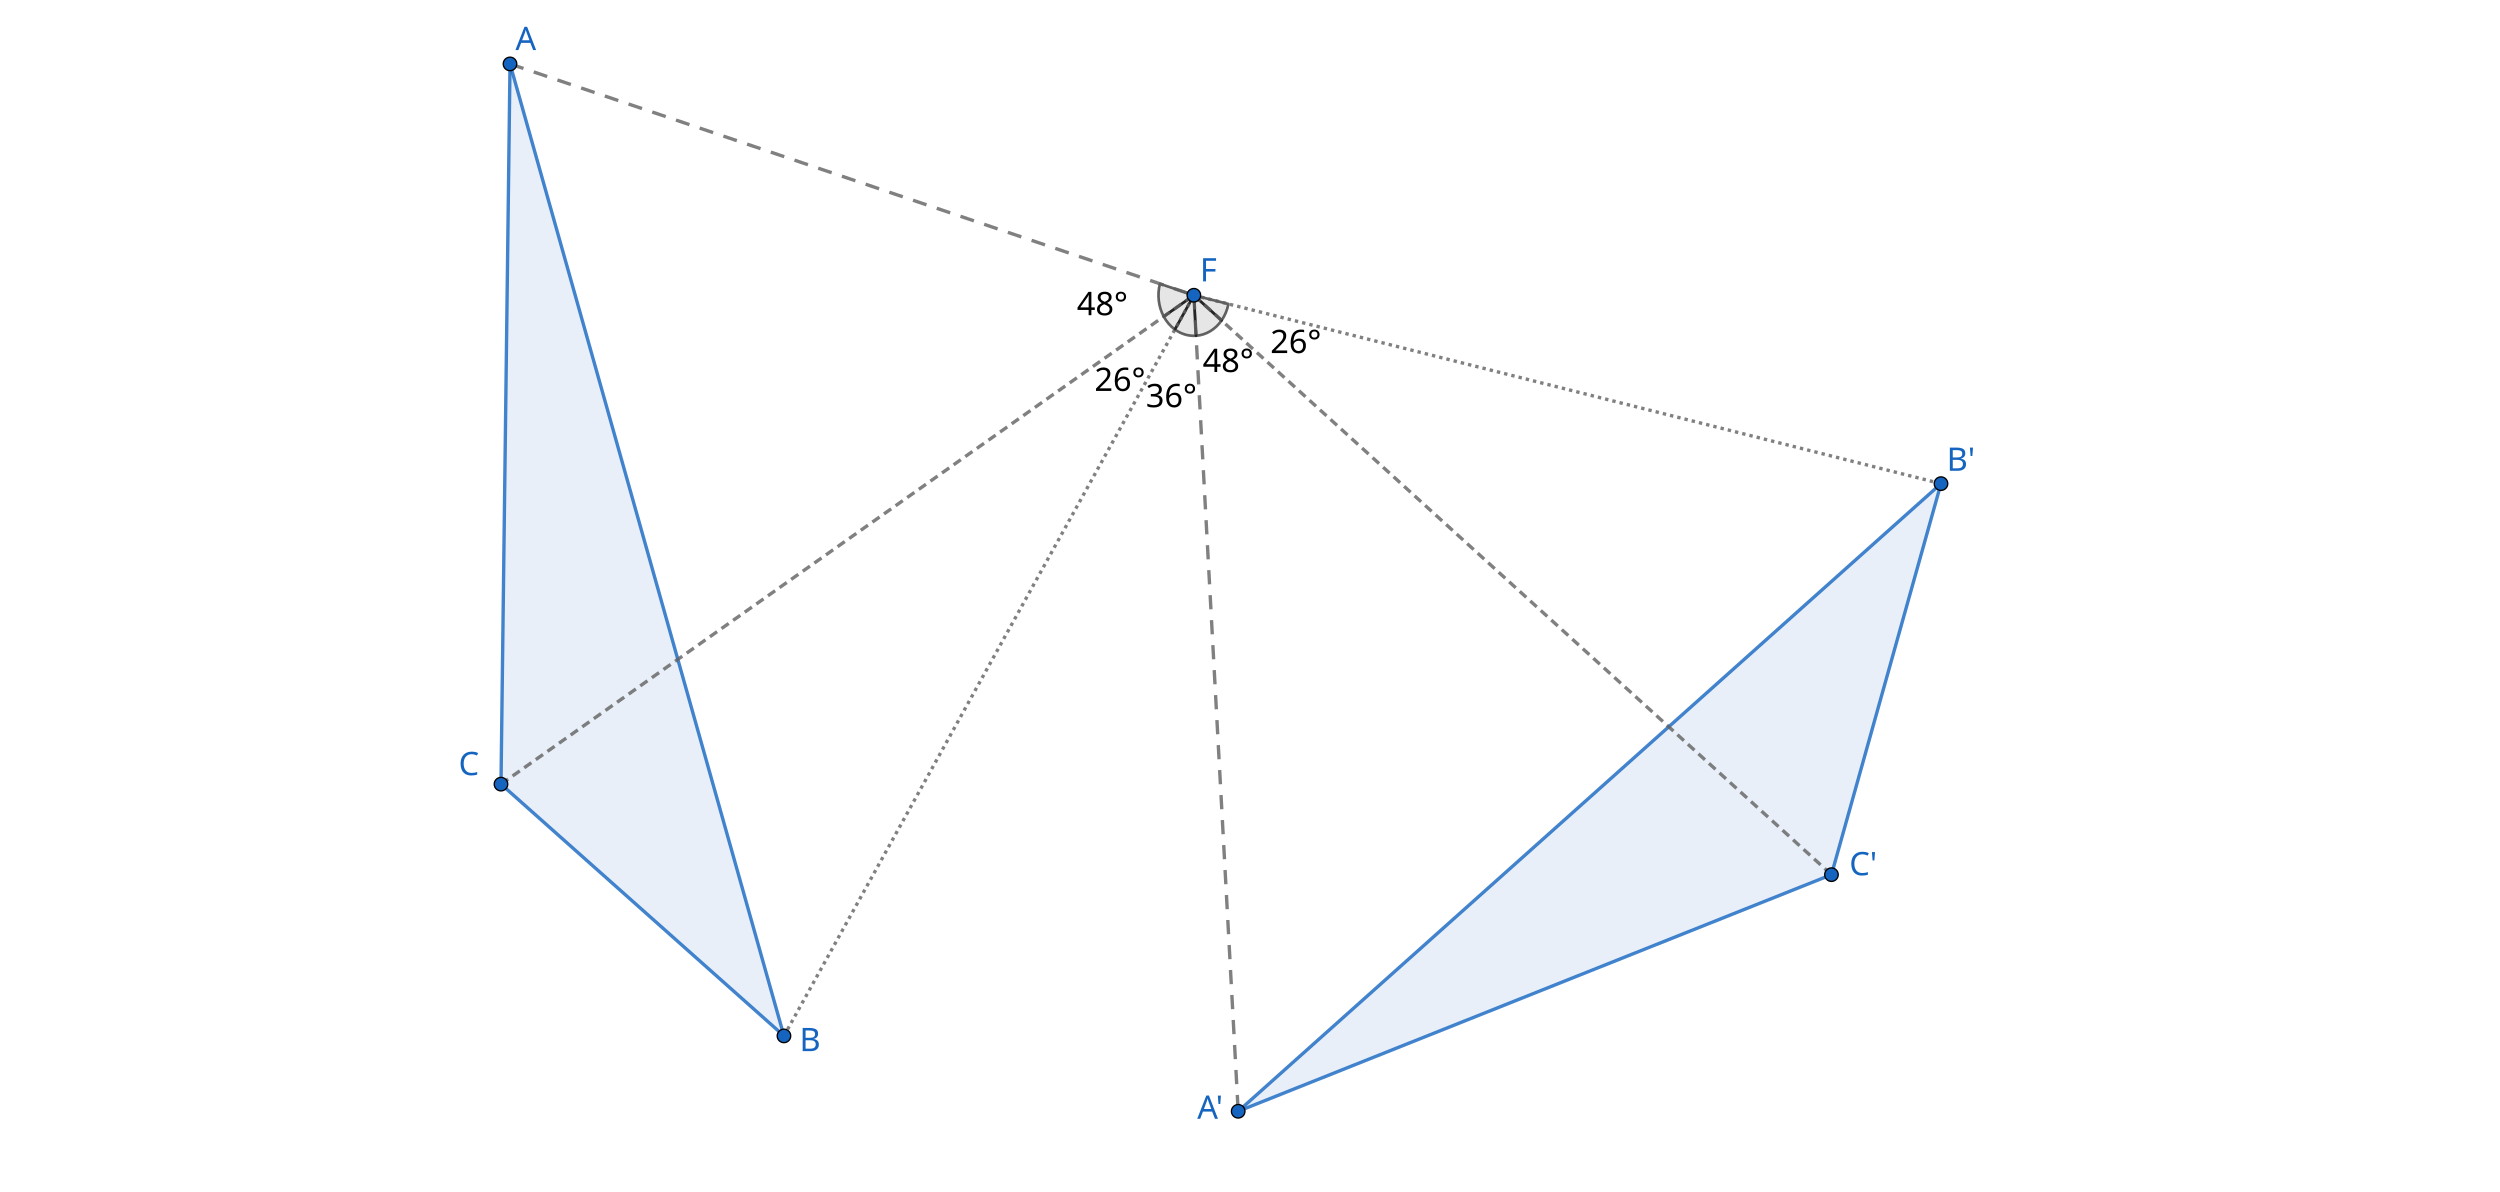
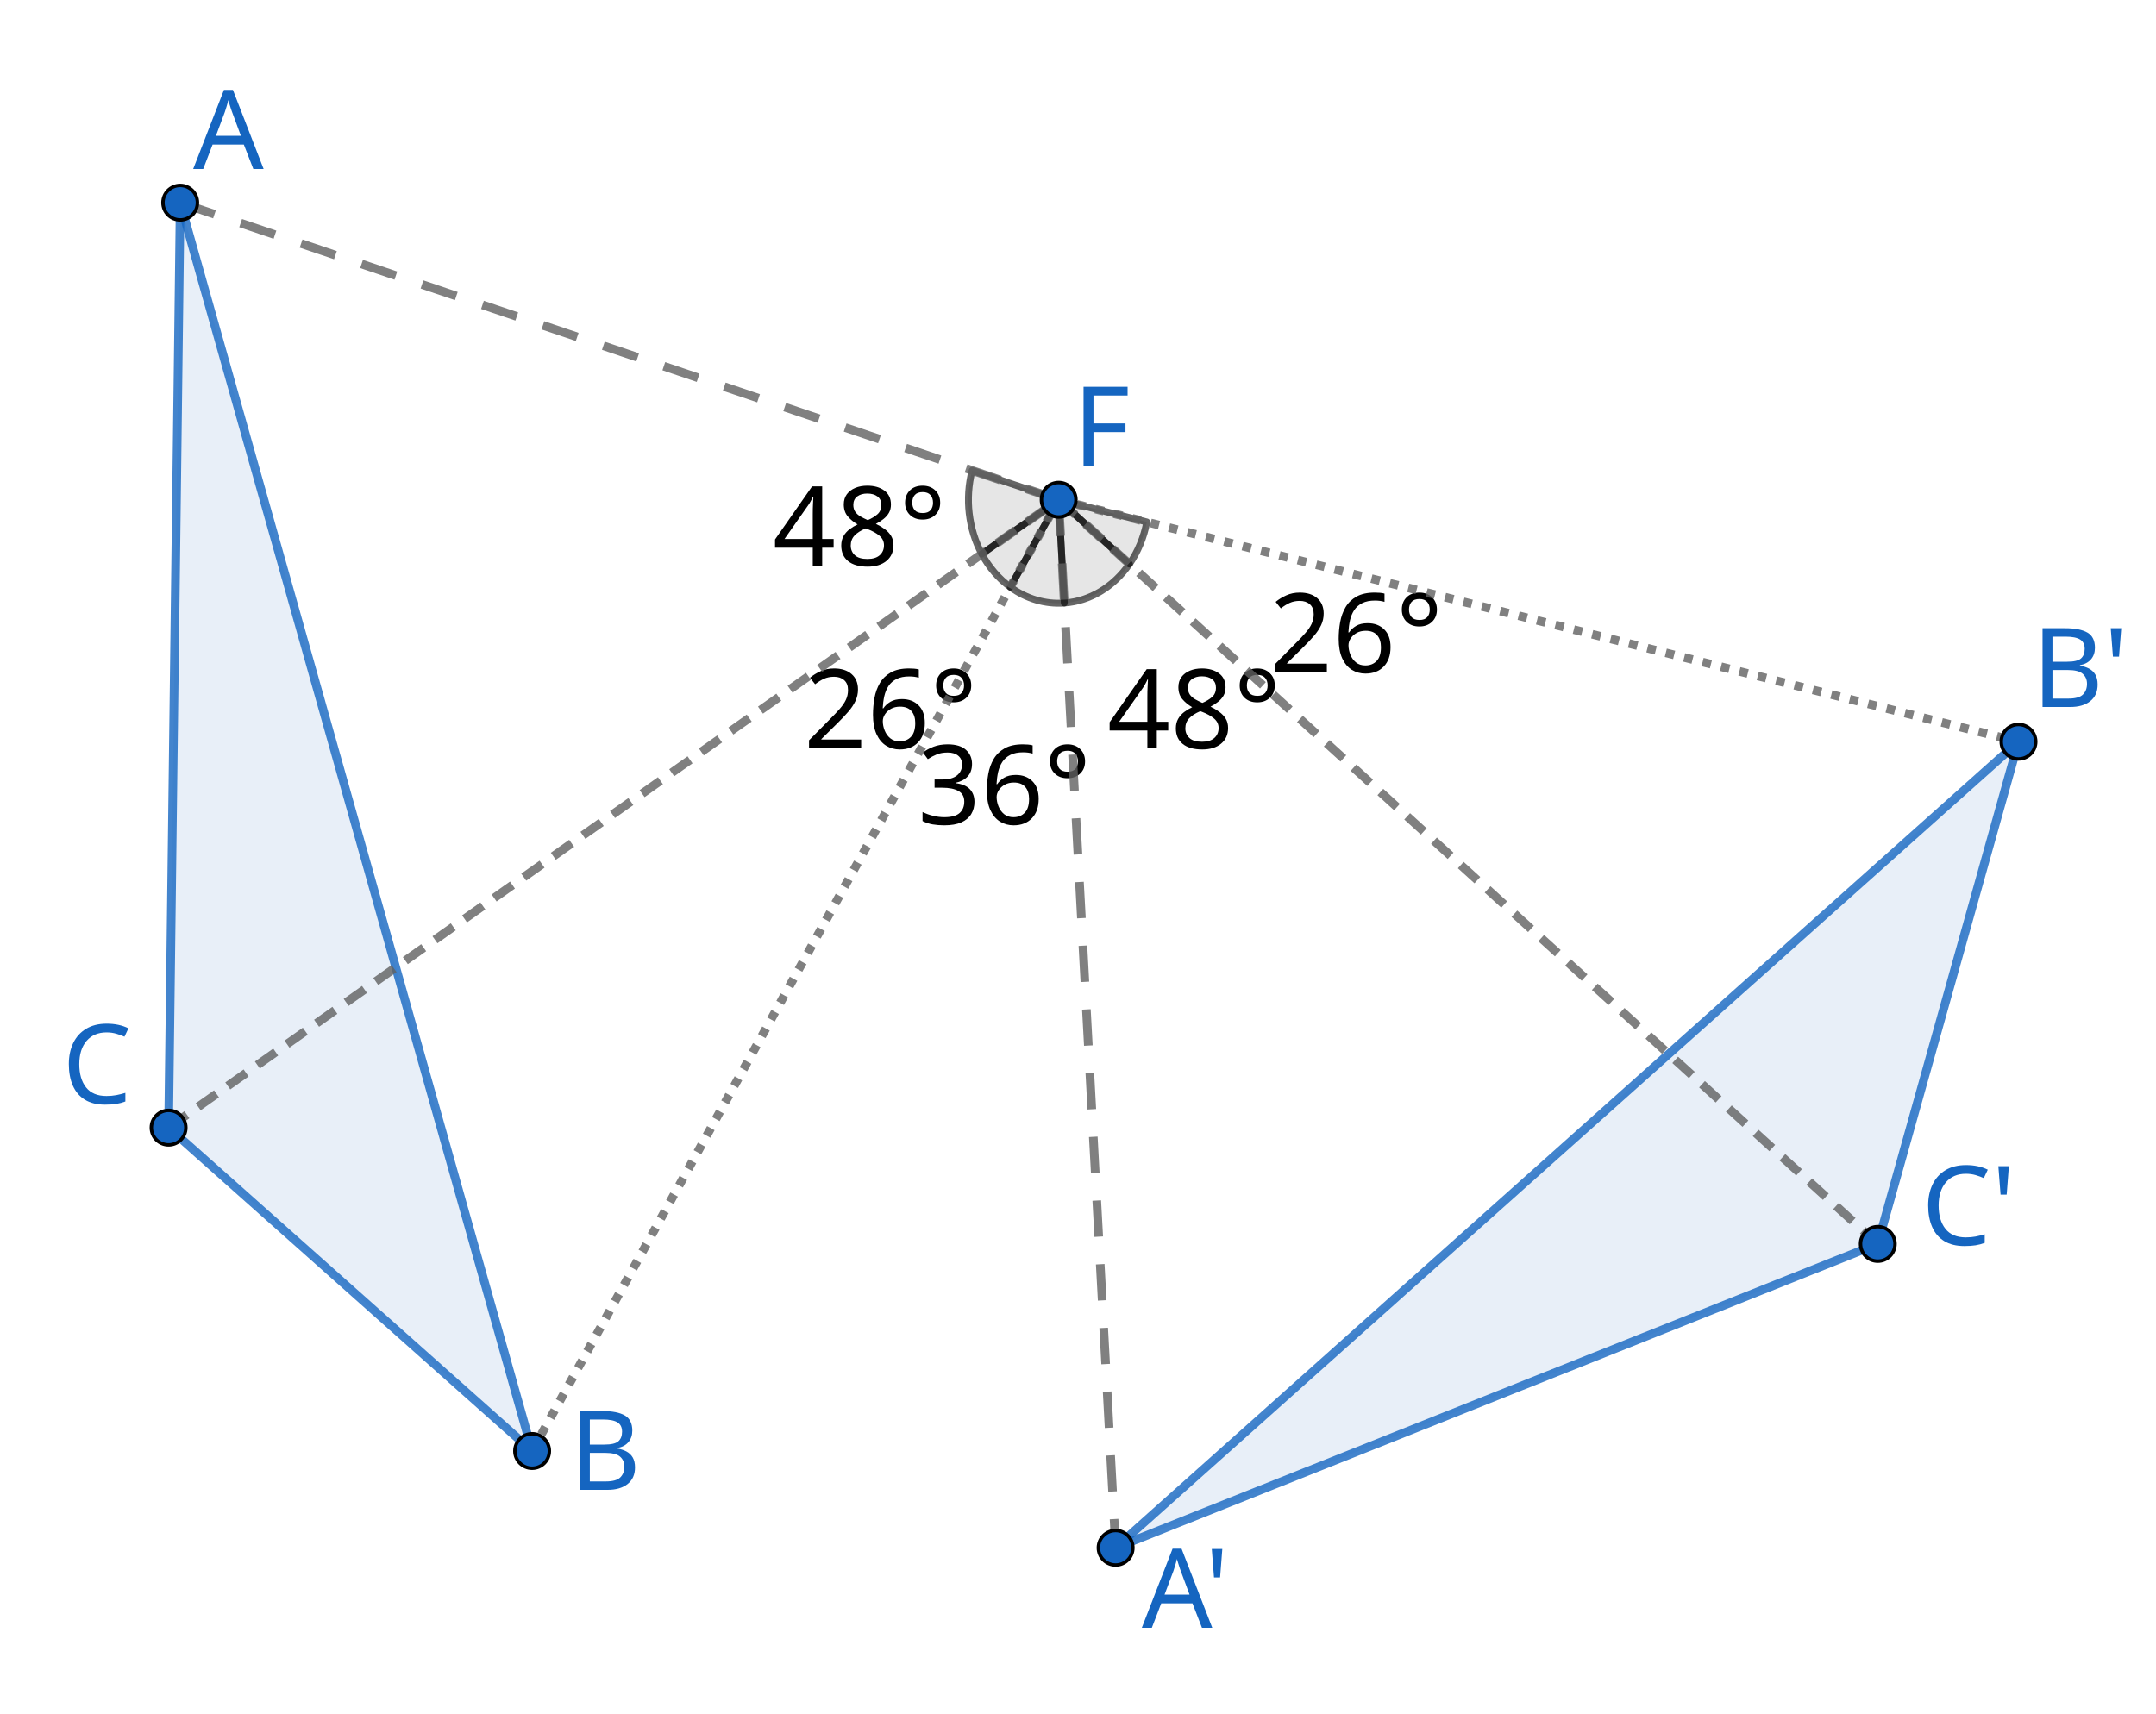
- <svg xmlns="http://www.w3.org/2000/svg" version="1.1" width="1848" height="881">
+ <svg xmlns="http://www.w3.org/2000/svg" version="1.1" width="625" height="497">
  <defs>
-     <clipPath id="JXoEThtnIFFT">
-       <path fill="none" stroke="none" d=" M 0 0 L 1848 0 L 1848 881 L 0 881 L 0 0 Z" />
+     <clipPath id="DfeblvgquZHM">
+       <path fill="none" stroke="none" d=" M 0 0 L 625 0 L 625 497 L 0 497 L 0 0 Z" />
    </clipPath>
  </defs>
-   <g transform="scale(1,1)" clip-path="url(#JXoEThtnIFFT)">
+   <g transform="scale(1,1)" clip-path="url(#DfeblvgquZHM)">
    <g>
-       <rect fill="rgb(255,255,255)" stroke="none" x="0" y="0" width="1848" height="881" fill-opacity="1" />
-       <path fill="rgb(21,101,192)" stroke="none" paint-order="stroke fill markers" fill-rule="evenodd" d=" M 377 47.25 L 579.5 765.75 L 370.327 579.639 Z" fill-opacity="0.098" />
-       <path fill="rgb(21,101,192)" stroke="none" paint-order="stroke fill markers" fill-rule="evenodd" d=" M 915.266 821.454 L 1434.779 357.502 L 1353.812 646.557 Z" fill-opacity="0.098" />
-       <path fill="rgb(0,0,0)" stroke="none" paint-order="stroke fill markers" d=" M 857.408 209.762 C 855.308 217.924 856.33 226.724 860.219 233.972 L 882.5 218.25 Z" fill-opacity="0.098" />
-       <path fill="none" stroke="rgb(0,0,0)" paint-order="fill stroke markers" d=" M 857.408 209.762 C 855.308 217.924 856.33 226.724 860.219 233.972 L 882.5 218.25 Z" stroke-opacity="0.6" stroke-linecap="round" stroke-linejoin="round" stroke-miterlimit="10" stroke-width="2" />
-       <text fill="rgb(0,0,0)" stroke="none" font-family="geogebra-sans-serif, sans-serif" font-size="24px" font-style="normal" font-weight="normal" text-decoration="normal" x="796" y="233" text-anchor="start" dominant-baseline="alphabetic" fill-opacity="1">48°</text>
-       <text fill="none" stroke="rgb(255,255,255)" font-family="geogebra-sans-serif, sans-serif" font-size="24px" font-style="normal" font-weight="normal" text-decoration="normal" x="796" y="233" text-anchor="start" dominant-baseline="alphabetic" stroke-opacity="1" stroke-linejoin="bevel" stroke-miterlimit="10" stroke-width="3">48°</text>
-       <text fill="rgb(0,0,0)" stroke="none" font-family="geogebra-sans-serif, sans-serif" font-size="24px" font-style="normal" font-weight="normal" text-decoration="normal" x="796" y="233" text-anchor="start" dominant-baseline="alphabetic" fill-opacity="1">48°</text>
-       <path fill="rgb(0,0,0)" stroke="none" paint-order="stroke fill markers" d=" M 860.219 233.972 C 862.301 237.852 865.127 241.138 868.482 243.58 L 882.5 218.25 Z" fill-opacity="0.098" />
-       <path fill="none" stroke="rgb(0,0,0)" paint-order="fill stroke markers" d=" M 860.219 233.972 C 862.301 237.852 865.127 241.138 868.482 243.58 L 882.5 218.25 Z" stroke-opacity="0.6" stroke-linecap="round" stroke-linejoin="round" stroke-miterlimit="10" stroke-width="2" />
-       <text fill="rgb(0,0,0)" stroke="none" font-family="geogebra-sans-serif, sans-serif" font-size="24px" font-style="normal" font-weight="normal" text-decoration="normal" x="809" y="289" text-anchor="start" dominant-baseline="alphabetic" fill-opacity="1">26°</text>
-       <text fill="none" stroke="rgb(255,255,255)" font-family="geogebra-sans-serif, sans-serif" font-size="24px" font-style="normal" font-weight="normal" text-decoration="normal" x="809" y="289" text-anchor="start" dominant-baseline="alphabetic" stroke-opacity="1" stroke-linejoin="bevel" stroke-miterlimit="10" stroke-width="3">26°</text>
-       <text fill="rgb(0,0,0)" stroke="none" font-family="geogebra-sans-serif, sans-serif" font-size="24px" font-style="normal" font-weight="normal" text-decoration="normal" x="809" y="289" text-anchor="start" dominant-baseline="alphabetic" fill-opacity="1">26°</text>
-       <path fill="rgb(0,0,0)" stroke="none" paint-order="stroke fill markers" d=" M 868.482 243.58 C 873.142 246.971 878.618 248.585 884.126 248.192 L 882.5 218.25 Z" fill-opacity="0.098" />
-       <path fill="none" stroke="rgb(0,0,0)" paint-order="fill stroke markers" d=" M 868.482 243.58 C 873.142 246.971 878.618 248.585 884.126 248.192 L 882.5 218.25 Z" stroke-opacity="0.6" stroke-linecap="round" stroke-linejoin="round" stroke-miterlimit="10" stroke-width="2" />
-       <text fill="rgb(0,0,0)" stroke="none" font-family="geogebra-sans-serif, sans-serif" font-size="24px" font-style="normal" font-weight="normal" text-decoration="normal" x="847" y="301" text-anchor="start" dominant-baseline="alphabetic" fill-opacity="1">36°</text>
-       <text fill="none" stroke="rgb(255,255,255)" font-family="geogebra-sans-serif, sans-serif" font-size="24px" font-style="normal" font-weight="normal" text-decoration="normal" x="847" y="301" text-anchor="start" dominant-baseline="alphabetic" stroke-opacity="1" stroke-linejoin="bevel" stroke-miterlimit="10" stroke-width="3">36°</text>
-       <text fill="rgb(0,0,0)" stroke="none" font-family="geogebra-sans-serif, sans-serif" font-size="24px" font-style="normal" font-weight="normal" text-decoration="normal" x="847" y="301" text-anchor="start" dominant-baseline="alphabetic" fill-opacity="1">36°</text>
-       <path fill="rgb(0,0,0)" stroke="none" paint-order="stroke fill markers" d=" M 884.126 248.192 C 891.533 247.663 898.395 243.552 903.004 236.883 L 882.5 218.25 Z" fill-opacity="0.098" />
-       <path fill="none" stroke="rgb(0,0,0)" paint-order="fill stroke markers" d=" M 884.126 248.192 C 891.533 247.663 898.395 243.552 903.004 236.883 L 882.5 218.25 Z" stroke-opacity="0.6" stroke-linecap="round" stroke-linejoin="round" stroke-miterlimit="10" stroke-width="2" />
-       <text fill="rgb(0,0,0)" stroke="none" font-family="geogebra-sans-serif, sans-serif" font-size="24px" font-style="normal" font-weight="normal" text-decoration="normal" x="889" y="275" text-anchor="start" dominant-baseline="alphabetic" fill-opacity="1">48°</text>
-       <text fill="none" stroke="rgb(255,255,255)" font-family="geogebra-sans-serif, sans-serif" font-size="24px" font-style="normal" font-weight="normal" text-decoration="normal" x="889" y="275" text-anchor="start" dominant-baseline="alphabetic" stroke-opacity="1" stroke-linejoin="bevel" stroke-miterlimit="10" stroke-width="3">48°</text>
-       <text fill="rgb(0,0,0)" stroke="none" font-family="geogebra-sans-serif, sans-serif" font-size="24px" font-style="normal" font-weight="normal" text-decoration="normal" x="889" y="275" text-anchor="start" dominant-baseline="alphabetic" fill-opacity="1">48°</text>
-       <path fill="rgb(0,0,0)" stroke="none" paint-order="stroke fill markers" d=" M 903.004 236.883 C 905.471 233.311 907.197 229.143 908.051 224.692 L 882.5 218.25 Z" fill-opacity="0.098" />
-       <path fill="none" stroke="rgb(0,0,0)" paint-order="fill stroke markers" d=" M 903.004 236.883 C 905.471 233.311 907.197 229.143 908.051 224.692 L 882.5 218.25 Z" stroke-opacity="0.6" stroke-linecap="round" stroke-linejoin="round" stroke-miterlimit="10" stroke-width="2" />
-       <text fill="rgb(0,0,0)" stroke="none" font-family="geogebra-sans-serif, sans-serif" font-size="24px" font-style="normal" font-weight="normal" text-decoration="normal" x="939" y="261" text-anchor="start" dominant-baseline="alphabetic" fill-opacity="1">26°</text>
-       <text fill="none" stroke="rgb(255,255,255)" font-family="geogebra-sans-serif, sans-serif" font-size="24px" font-style="normal" font-weight="normal" text-decoration="normal" x="939" y="261" text-anchor="start" dominant-baseline="alphabetic" stroke-opacity="1" stroke-linejoin="bevel" stroke-miterlimit="10" stroke-width="3">26°</text>
-       <text fill="rgb(0,0,0)" stroke="none" font-family="geogebra-sans-serif, sans-serif" font-size="24px" font-style="normal" font-weight="normal" text-decoration="normal" x="939" y="261" text-anchor="start" dominant-baseline="alphabetic" fill-opacity="1">26°</text>
-       <path fill="none" stroke="rgb(21,101,192)" paint-order="fill stroke markers" d=" M 377 47.25 L 579.5 765.75" stroke-opacity="0.8" stroke-linecap="round" stroke-linejoin="round" stroke-miterlimit="10" stroke-width="2.5" />
-       <path fill="none" stroke="rgb(21,101,192)" paint-order="fill stroke markers" d=" M 579.5 765.75 L 370.327 579.639" stroke-opacity="0.8" stroke-linecap="round" stroke-linejoin="round" stroke-miterlimit="10" stroke-width="2.5" />
-       <path fill="none" stroke="rgb(21,101,192)" paint-order="fill stroke markers" d=" M 370.327 579.639 L 377 47.25" stroke-opacity="0.8" stroke-linecap="round" stroke-linejoin="round" stroke-miterlimit="10" stroke-width="2.5" />
-       <path fill="none" stroke="rgb(21,101,192)" paint-order="fill stroke markers" d=" M 915.266 821.454 L 1434.779 357.502" stroke-opacity="0.8" stroke-linecap="round" stroke-linejoin="round" stroke-miterlimit="10" stroke-width="2.5" />
-       <path fill="none" stroke="rgb(21,101,192)" paint-order="fill stroke markers" d=" M 1434.779 357.502 L 1353.812 646.557" stroke-opacity="0.8" stroke-linecap="round" stroke-linejoin="round" stroke-miterlimit="10" stroke-width="2.5" />
-       <path fill="none" stroke="rgb(21,101,192)" paint-order="fill stroke markers" d=" M 1353.812 646.557 L 915.266 821.454" stroke-opacity="0.8" stroke-linecap="round" stroke-linejoin="round" stroke-miterlimit="10" stroke-width="2.5" />
-       <path fill="none" stroke="rgb(97,97,97)" paint-order="fill stroke markers" d=" M 377 47.25 L 882.5 218.25" stroke-opacity="0.8" stroke-linejoin="round" stroke-miterlimit="10" stroke-width="2.5" stroke-dasharray="10.5,8" />
-       <path fill="none" stroke="rgb(97,97,97)" paint-order="fill stroke markers" d=" M 882.5 218.25 L 915.266 821.454" stroke-opacity="0.8" stroke-linejoin="round" stroke-miterlimit="10" stroke-width="2.5" stroke-dasharray="10.5,8" />
-       <path fill="none" stroke="rgb(97,97,97)" paint-order="fill stroke markers" d=" M 579.5 765.75 L 882.5 218.25" stroke-opacity="0.8" stroke-linejoin="round" stroke-miterlimit="10" stroke-width="2.5" stroke-dasharray="2.5,3" />
-       <path fill="none" stroke="rgb(97,97,97)" paint-order="fill stroke markers" d=" M 882.5 218.25 L 1434.779 357.502" stroke-opacity="0.8" stroke-linejoin="round" stroke-miterlimit="10" stroke-width="2.5" stroke-dasharray="2.5,3" />
-       <path fill="none" stroke="rgb(97,97,97)" paint-order="fill stroke markers" d=" M 370.327 579.639 L 882.5 218.25" stroke-opacity="0.8" stroke-linejoin="round" stroke-miterlimit="10" stroke-width="2.5" stroke-dasharray="6.5,4" />
-       <path fill="none" stroke="rgb(97,97,97)" paint-order="fill stroke markers" d=" M 882.5 218.25 L 1353.812 646.557" stroke-opacity="0.8" stroke-linejoin="round" stroke-miterlimit="10" stroke-width="2.5" stroke-dasharray="6.5,4" />
-       <path fill="rgb(21,101,192)" stroke="none" paint-order="stroke fill markers" d=" M 382 47.25 C 382 50.011 379.761 52.25 377 52.25 C 374.239 52.25 372 50.011 372 47.25 C 372 44.489 374.239 42.25 377 42.25 C 379.761 42.25 382 44.489 382 47.25 Z" fill-opacity="1" />
-       <path fill="none" stroke="rgb(0,0,0)" paint-order="fill stroke markers" d=" M 382 47.25 C 382 50.011 379.761 52.25 377 52.25 C 374.239 52.25 372 50.011 372 47.25 C 372 44.489 374.239 42.25 377 42.25 C 379.761 42.25 382 44.489 382 47.25 Z" stroke-opacity="1" stroke-linecap="round" stroke-linejoin="round" stroke-miterlimit="10" />
-       <text fill="rgb(21,101,192)" stroke="none" font-family="geogebra-sans-serif, sans-serif" font-size="24px" font-style="normal" font-weight="normal" text-decoration="normal" x="381" y="37" text-anchor="start" dominant-baseline="alphabetic" fill-opacity="1">A</text>
-       <text fill="none" stroke="rgb(255,255,255)" font-family="geogebra-sans-serif, sans-serif" font-size="24px" font-style="normal" font-weight="normal" text-decoration="normal" x="381" y="37" text-anchor="start" dominant-baseline="alphabetic" stroke-opacity="1" stroke-linejoin="bevel" stroke-miterlimit="10" stroke-width="3">A</text>
-       <text fill="rgb(21,101,192)" stroke="none" font-family="geogebra-sans-serif, sans-serif" font-size="24px" font-style="normal" font-weight="normal" text-decoration="normal" x="381" y="37" text-anchor="start" dominant-baseline="alphabetic" fill-opacity="1">A</text>
-       <path fill="rgb(21,101,192)" stroke="none" paint-order="stroke fill markers" d=" M 584.5 765.75 C 584.5 768.511 582.261 770.75 579.5 770.75 C 576.739 770.75 574.5 768.511 574.5 765.75 C 574.5 762.989 576.739 760.75 579.5 760.75 C 582.261 760.75 584.5 762.989 584.5 765.75 Z" fill-opacity="1" />
-       <path fill="none" stroke="rgb(0,0,0)" paint-order="fill stroke markers" d=" M 584.5 765.75 C 584.5 768.511 582.261 770.75 579.5 770.75 C 576.739 770.75 574.5 768.511 574.5 765.75 C 574.5 762.989 576.739 760.75 579.5 760.75 C 582.261 760.75 584.5 762.989 584.5 765.75 Z" stroke-opacity="1" stroke-linecap="round" stroke-linejoin="round" stroke-miterlimit="10" />
-       <text fill="rgb(21,101,192)" stroke="none" font-family="geogebra-sans-serif, sans-serif" font-size="24px" font-style="normal" font-weight="normal" text-decoration="normal" x="591" y="777" text-anchor="start" dominant-baseline="alphabetic" fill-opacity="1">B</text>
-       <text fill="none" stroke="rgb(255,255,255)" font-family="geogebra-sans-serif, sans-serif" font-size="24px" font-style="normal" font-weight="normal" text-decoration="normal" x="591" y="777" text-anchor="start" dominant-baseline="alphabetic" stroke-opacity="1" stroke-linejoin="bevel" stroke-miterlimit="10" stroke-width="3">B</text>
-       <text fill="rgb(21,101,192)" stroke="none" font-family="geogebra-sans-serif, sans-serif" font-size="24px" font-style="normal" font-weight="normal" text-decoration="normal" x="591" y="777" text-anchor="start" dominant-baseline="alphabetic" fill-opacity="1">B</text>
-       <path fill="rgb(21,101,192)" stroke="none" paint-order="stroke fill markers" d=" M 375.327 579.639 C 375.327 582.401 373.089 584.639 370.327 584.639 C 367.566 584.639 365.327 582.401 365.327 579.639 C 365.327 576.878 367.566 574.639 370.327 574.639 C 373.089 574.639 375.327 576.878 375.327 579.639 Z" fill-opacity="1" />
-       <path fill="none" stroke="rgb(0,0,0)" paint-order="fill stroke markers" d=" M 375.327 579.639 C 375.327 582.401 373.089 584.639 370.327 584.639 C 367.566 584.639 365.327 582.401 365.327 579.639 C 365.327 576.878 367.566 574.639 370.327 574.639 C 373.089 574.639 375.327 576.878 375.327 579.639 Z" stroke-opacity="1" stroke-linecap="round" stroke-linejoin="round" stroke-miterlimit="10" />
-       <text fill="rgb(21,101,192)" stroke="none" font-family="geogebra-sans-serif, sans-serif" font-size="24px" font-style="normal" font-weight="normal" text-decoration="normal" x="339" y="573" text-anchor="start" dominant-baseline="alphabetic" fill-opacity="1">C</text>
-       <text fill="none" stroke="rgb(255,255,255)" font-family="geogebra-sans-serif, sans-serif" font-size="24px" font-style="normal" font-weight="normal" text-decoration="normal" x="339" y="573" text-anchor="start" dominant-baseline="alphabetic" stroke-opacity="1" stroke-linejoin="bevel" stroke-miterlimit="10" stroke-width="3">C</text>
-       <text fill="rgb(21,101,192)" stroke="none" font-family="geogebra-sans-serif, sans-serif" font-size="24px" font-style="normal" font-weight="normal" text-decoration="normal" x="339" y="573" text-anchor="start" dominant-baseline="alphabetic" fill-opacity="1">C</text>
-       <path fill="rgb(21,101,192)" stroke="none" paint-order="stroke fill markers" d=" M 887.5 218.25 C 887.5 221.011 885.261 223.25 882.5 223.25 C 879.739 223.25 877.5 221.011 877.5 218.25 C 877.5 215.489 879.739 213.25 882.5 213.25 C 885.261 213.25 887.5 215.489 887.5 218.25 Z" fill-opacity="1" />
-       <path fill="none" stroke="rgb(0,0,0)" paint-order="fill stroke markers" d=" M 887.5 218.25 C 887.5 221.011 885.261 223.25 882.5 223.25 C 879.739 223.25 877.5 221.011 877.5 218.25 C 877.5 215.489 879.739 213.25 882.5 213.25 C 885.261 213.25 887.5 215.489 887.5 218.25 Z" stroke-opacity="1" stroke-linecap="round" stroke-linejoin="round" stroke-miterlimit="10" />
-       <text fill="rgb(21,101,192)" stroke="none" font-family="geogebra-sans-serif, sans-serif" font-size="24px" font-style="normal" font-weight="normal" text-decoration="normal" x="887" y="208" text-anchor="start" dominant-baseline="alphabetic" fill-opacity="1">F</text>
-       <text fill="none" stroke="rgb(255,255,255)" font-family="geogebra-sans-serif, sans-serif" font-size="24px" font-style="normal" font-weight="normal" text-decoration="normal" x="887" y="208" text-anchor="start" dominant-baseline="alphabetic" stroke-opacity="1" stroke-linejoin="bevel" stroke-miterlimit="10" stroke-width="3">F</text>
-       <text fill="rgb(21,101,192)" stroke="none" font-family="geogebra-sans-serif, sans-serif" font-size="24px" font-style="normal" font-weight="normal" text-decoration="normal" x="887" y="208" text-anchor="start" dominant-baseline="alphabetic" fill-opacity="1">F</text>
-       <path fill="rgb(21,101,192)" stroke="none" paint-order="stroke fill markers" d=" M 920.266 821.454 C 920.266 824.216 918.027 826.454 915.266 826.454 C 912.505 826.454 910.266 824.216 910.266 821.454 C 910.266 818.693 912.505 816.454 915.266 816.454 C 918.027 816.454 920.266 818.693 920.266 821.454 Z" fill-opacity="1" />
-       <path fill="none" stroke="rgb(0,0,0)" paint-order="fill stroke markers" d=" M 920.266 821.454 C 920.266 824.216 918.027 826.454 915.266 826.454 C 912.505 826.454 910.266 824.216 910.266 821.454 C 910.266 818.693 912.505 816.454 915.266 816.454 C 918.027 816.454 920.266 818.693 920.266 821.454 Z" stroke-opacity="1" stroke-linecap="round" stroke-linejoin="round" stroke-miterlimit="10" />
-       <text fill="rgb(21,101,192)" stroke="none" font-family="geogebra-sans-serif, sans-serif" font-size="24px" font-style="normal" font-weight="normal" text-decoration="normal" x="885" y="827" text-anchor="start" dominant-baseline="alphabetic" fill-opacity="1">A'</text>
-       <text fill="none" stroke="rgb(255,255,255)" font-family="geogebra-sans-serif, sans-serif" font-size="24px" font-style="normal" font-weight="normal" text-decoration="normal" x="885" y="827" text-anchor="start" dominant-baseline="alphabetic" stroke-opacity="1" stroke-linejoin="bevel" stroke-miterlimit="10" stroke-width="3">A'</text>
-       <text fill="rgb(21,101,192)" stroke="none" font-family="geogebra-sans-serif, sans-serif" font-size="24px" font-style="normal" font-weight="normal" text-decoration="normal" x="885" y="827" text-anchor="start" dominant-baseline="alphabetic" fill-opacity="1">A'</text>
-       <path fill="rgb(21,101,192)" stroke="none" paint-order="stroke fill markers" d=" M 1439.779 357.502 C 1439.779 360.263 1437.54 362.502 1434.779 362.502 C 1432.017 362.502 1429.779 360.263 1429.779 357.502 C 1429.779 354.741 1432.017 352.502 1434.779 352.502 C 1437.54 352.502 1439.779 354.741 1439.779 357.502 Z" fill-opacity="1" />
-       <path fill="none" stroke="rgb(0,0,0)" paint-order="fill stroke markers" d=" M 1439.779 357.502 C 1439.779 360.263 1437.54 362.502 1434.779 362.502 C 1432.017 362.502 1429.779 360.263 1429.779 357.502 C 1429.779 354.741 1432.017 352.502 1434.779 352.502 C 1437.54 352.502 1439.779 354.741 1439.779 357.502 Z" stroke-opacity="1" stroke-linecap="round" stroke-linejoin="round" stroke-miterlimit="10" />
-       <text fill="rgb(21,101,192)" stroke="none" font-family="geogebra-sans-serif, sans-serif" font-size="24px" font-style="normal" font-weight="normal" text-decoration="normal" x="1439" y="348" text-anchor="start" dominant-baseline="alphabetic" fill-opacity="1">B'</text>
-       <text fill="none" stroke="rgb(255,255,255)" font-family="geogebra-sans-serif, sans-serif" font-size="24px" font-style="normal" font-weight="normal" text-decoration="normal" x="1439" y="348" text-anchor="start" dominant-baseline="alphabetic" stroke-opacity="1" stroke-linejoin="bevel" stroke-miterlimit="10" stroke-width="3">B'</text>
-       <text fill="rgb(21,101,192)" stroke="none" font-family="geogebra-sans-serif, sans-serif" font-size="24px" font-style="normal" font-weight="normal" text-decoration="normal" x="1439" y="348" text-anchor="start" dominant-baseline="alphabetic" fill-opacity="1">B'</text>
-       <path fill="rgb(21,101,192)" stroke="none" paint-order="stroke fill markers" d=" M 1358.812 646.557 C 1358.812 649.318 1356.574 651.557 1353.812 651.557 C 1351.051 651.557 1348.812 649.318 1348.812 646.557 C 1348.812 643.796 1351.051 641.557 1353.812 641.557 C 1356.574 641.557 1358.812 643.796 1358.812 646.557 Z" fill-opacity="1" />
-       <path fill="none" stroke="rgb(0,0,0)" paint-order="fill stroke markers" d=" M 1358.812 646.557 C 1358.812 649.318 1356.574 651.557 1353.812 651.557 C 1351.051 651.557 1348.812 649.318 1348.812 646.557 C 1348.812 643.796 1351.051 641.557 1353.812 641.557 C 1356.574 641.557 1358.812 643.796 1358.812 646.557 Z" stroke-opacity="1" stroke-linecap="round" stroke-linejoin="round" stroke-miterlimit="10" />
-       <text fill="rgb(21,101,192)" stroke="none" font-family="geogebra-sans-serif, sans-serif" font-size="24px" font-style="normal" font-weight="normal" text-decoration="normal" x="1367" y="647" text-anchor="start" dominant-baseline="alphabetic" fill-opacity="1">C'</text>
-       <text fill="none" stroke="rgb(255,255,255)" font-family="geogebra-sans-serif, sans-serif" font-size="24px" font-style="normal" font-weight="normal" text-decoration="normal" x="1367" y="647" text-anchor="start" dominant-baseline="alphabetic" stroke-opacity="1" stroke-linejoin="bevel" stroke-miterlimit="10" stroke-width="3">C'</text>
-       <text fill="rgb(21,101,192)" stroke="none" font-family="geogebra-sans-serif, sans-serif" font-size="24px" font-style="normal" font-weight="normal" text-decoration="normal" x="1367" y="647" text-anchor="start" dominant-baseline="alphabetic" fill-opacity="1">C'</text>
+       <rect fill="rgb(255,255,255)" stroke="none" x="0" y="0" width="626" height="498" fill-opacity="1" />
+       <path fill="rgb(21,101,192)" stroke="none" paint-order="stroke fill markers" fill-rule="evenodd" d=" M 52.235 58.763 L 154.253 420.737 L 48.873 326.976 Z" fill-opacity="0.098" />
+       <path fill="rgb(21,101,192)" stroke="none" paint-order="stroke fill markers" fill-rule="evenodd" d=" M 323.409 448.8 L 585.135 215.065 L 544.345 360.688 Z" fill-opacity="0.098" />
+       <path fill="rgb(0,0,0)" stroke="none" paint-order="stroke fill markers" d=" M 281.809 136.423 C 279.71 144.585 280.732 153.385 284.62 160.632 L 306.901 144.911 Z" fill-opacity="0.098" />
+       <path fill="none" stroke="rgb(0,0,0)" paint-order="fill stroke markers" d=" M 281.809 136.423 C 279.71 144.585 280.732 153.385 284.62 160.632 L 306.901 144.911 Z" stroke-opacity="0.6" stroke-linecap="round" stroke-linejoin="round" stroke-miterlimit="10" stroke-width="2" />
+       <text fill="rgb(0,0,0)" stroke="none" font-family="geogebra-sans-serif, sans-serif" font-size="32px" font-style="normal" font-weight="normal" text-decoration="normal" x="224" y="164" text-anchor="start" dominant-baseline="alphabetic" fill-opacity="1">48°</text>
+       <text fill="none" stroke="rgb(255,255,255)" font-family="geogebra-sans-serif, sans-serif" font-size="32px" font-style="normal" font-weight="normal" text-decoration="normal" x="224" y="164" text-anchor="start" dominant-baseline="alphabetic" stroke-opacity="1" stroke-linejoin="bevel" stroke-miterlimit="10" stroke-width="3">48°</text>
+       <text fill="rgb(0,0,0)" stroke="none" font-family="geogebra-sans-serif, sans-serif" font-size="32px" font-style="normal" font-weight="normal" text-decoration="normal" x="224" y="164" text-anchor="start" dominant-baseline="alphabetic" fill-opacity="1">48°</text>
+       <path fill="rgb(0,0,0)" stroke="none" paint-order="stroke fill markers" d=" M 284.62 160.632 C 286.703 164.513 289.528 167.799 292.883 170.241 L 306.901 144.911 Z" fill-opacity="0.098" />
+       <path fill="none" stroke="rgb(0,0,0)" paint-order="fill stroke markers" d=" M 284.62 160.632 C 286.703 164.513 289.528 167.799 292.883 170.241 L 306.901 144.911 Z" stroke-opacity="0.6" stroke-linecap="round" stroke-linejoin="round" stroke-miterlimit="10" stroke-width="2" />
+       <text fill="rgb(0,0,0)" stroke="none" font-family="geogebra-sans-serif, sans-serif" font-size="32px" font-style="normal" font-weight="normal" text-decoration="normal" x="233" y="217" text-anchor="start" dominant-baseline="alphabetic" fill-opacity="1">26°</text>
+       <text fill="none" stroke="rgb(255,255,255)" font-family="geogebra-sans-serif, sans-serif" font-size="32px" font-style="normal" font-weight="normal" text-decoration="normal" x="233" y="217" text-anchor="start" dominant-baseline="alphabetic" stroke-opacity="1" stroke-linejoin="bevel" stroke-miterlimit="10" stroke-width="3">26°</text>
+       <text fill="rgb(0,0,0)" stroke="none" font-family="geogebra-sans-serif, sans-serif" font-size="32px" font-style="normal" font-weight="normal" text-decoration="normal" x="233" y="217" text-anchor="start" dominant-baseline="alphabetic" fill-opacity="1">26°</text>
+       <path fill="rgb(0,0,0)" stroke="none" paint-order="stroke fill markers" d=" M 292.883 170.241 C 297.543 173.632 303.019 175.246 308.528 174.853 L 306.901 144.911 Z" fill-opacity="0.098" />
+       <path fill="none" stroke="rgb(0,0,0)" paint-order="fill stroke markers" d=" M 292.883 170.241 C 297.543 173.632 303.019 175.246 308.528 174.853 L 306.901 144.911 Z" stroke-opacity="0.6" stroke-linecap="round" stroke-linejoin="round" stroke-miterlimit="10" stroke-width="2" />
+       <text fill="rgb(0,0,0)" stroke="none" font-family="geogebra-sans-serif, sans-serif" font-size="32px" font-style="normal" font-weight="normal" text-decoration="normal" x="266" y="239" text-anchor="start" dominant-baseline="alphabetic" fill-opacity="1">36°</text>
+       <text fill="none" stroke="rgb(255,255,255)" font-family="geogebra-sans-serif, sans-serif" font-size="32px" font-style="normal" font-weight="normal" text-decoration="normal" x="266" y="239" text-anchor="start" dominant-baseline="alphabetic" stroke-opacity="1" stroke-linejoin="bevel" stroke-miterlimit="10" stroke-width="3">36°</text>
+       <text fill="rgb(0,0,0)" stroke="none" font-family="geogebra-sans-serif, sans-serif" font-size="32px" font-style="normal" font-weight="normal" text-decoration="normal" x="266" y="239" text-anchor="start" dominant-baseline="alphabetic" fill-opacity="1">36°</text>
+       <path fill="rgb(0,0,0)" stroke="none" paint-order="stroke fill markers" d=" M 308.528 174.853 C 315.934 174.324 322.796 170.213 327.405 163.544 L 306.901 144.911 Z" fill-opacity="0.098" />
+       <path fill="none" stroke="rgb(0,0,0)" paint-order="fill stroke markers" d=" M 308.528 174.853 C 315.934 174.324 322.796 170.213 327.405 163.544 L 306.901 144.911 Z" stroke-opacity="0.6" stroke-linecap="round" stroke-linejoin="round" stroke-miterlimit="10" stroke-width="2" />
+       <text fill="rgb(0,0,0)" stroke="none" font-family="geogebra-sans-serif, sans-serif" font-size="32px" font-style="normal" font-weight="normal" text-decoration="normal" x="321" y="217" text-anchor="start" dominant-baseline="alphabetic" fill-opacity="1">48°</text>
+       <text fill="none" stroke="rgb(255,255,255)" font-family="geogebra-sans-serif, sans-serif" font-size="32px" font-style="normal" font-weight="normal" text-decoration="normal" x="321" y="217" text-anchor="start" dominant-baseline="alphabetic" stroke-opacity="1" stroke-linejoin="bevel" stroke-miterlimit="10" stroke-width="3">48°</text>
+       <text fill="rgb(0,0,0)" stroke="none" font-family="geogebra-sans-serif, sans-serif" font-size="32px" font-style="normal" font-weight="normal" text-decoration="normal" x="321" y="217" text-anchor="start" dominant-baseline="alphabetic" fill-opacity="1">48°</text>
+       <path fill="rgb(0,0,0)" stroke="none" paint-order="stroke fill markers" d=" M 327.405 163.544 C 329.873 159.972 331.599 155.804 332.452 151.353 L 306.901 144.911 Z" fill-opacity="0.098" />
+       <path fill="none" stroke="rgb(0,0,0)" paint-order="fill stroke markers" d=" M 327.405 163.544 C 329.873 159.972 331.599 155.804 332.452 151.353 L 306.901 144.911 Z" stroke-opacity="0.6" stroke-linecap="round" stroke-linejoin="round" stroke-miterlimit="10" stroke-width="2" />
+       <text fill="rgb(0,0,0)" stroke="none" font-family="geogebra-sans-serif, sans-serif" font-size="32px" font-style="normal" font-weight="normal" text-decoration="normal" x="368" y="195" text-anchor="start" dominant-baseline="alphabetic" fill-opacity="1">26°</text>
+       <text fill="none" stroke="rgb(255,255,255)" font-family="geogebra-sans-serif, sans-serif" font-size="32px" font-style="normal" font-weight="normal" text-decoration="normal" x="368" y="195" text-anchor="start" dominant-baseline="alphabetic" stroke-opacity="1" stroke-linejoin="bevel" stroke-miterlimit="10" stroke-width="3">26°</text>
+       <text fill="rgb(0,0,0)" stroke="none" font-family="geogebra-sans-serif, sans-serif" font-size="32px" font-style="normal" font-weight="normal" text-decoration="normal" x="368" y="195" text-anchor="start" dominant-baseline="alphabetic" fill-opacity="1">26°</text>
+       <path fill="none" stroke="rgb(21,101,192)" paint-order="fill stroke markers" d=" M 52.235 58.763 L 154.253 420.737" stroke-opacity="0.8" stroke-linecap="round" stroke-linejoin="round" stroke-miterlimit="10" stroke-width="2.5" />
+       <path fill="none" stroke="rgb(21,101,192)" paint-order="fill stroke markers" d=" M 154.253 420.737 L 48.873 326.976" stroke-opacity="0.8" stroke-linecap="round" stroke-linejoin="round" stroke-miterlimit="10" stroke-width="2.5" />
+       <path fill="none" stroke="rgb(21,101,192)" paint-order="fill stroke markers" d=" M 48.873 326.976 L 52.235 58.763" stroke-opacity="0.8" stroke-linecap="round" stroke-linejoin="round" stroke-miterlimit="10" stroke-width="2.5" />
+       <path fill="none" stroke="rgb(21,101,192)" paint-order="fill stroke markers" d=" M 323.409 448.8 L 585.135 215.065" stroke-opacity="0.8" stroke-linecap="round" stroke-linejoin="round" stroke-miterlimit="10" stroke-width="2.5" />
+       <path fill="none" stroke="rgb(21,101,192)" paint-order="fill stroke markers" d=" M 585.135 215.065 L 544.345 360.688" stroke-opacity="0.8" stroke-linecap="round" stroke-linejoin="round" stroke-miterlimit="10" stroke-width="2.5" />
+       <path fill="none" stroke="rgb(21,101,192)" paint-order="fill stroke markers" d=" M 544.345 360.688 L 323.409 448.8" stroke-opacity="0.8" stroke-linecap="round" stroke-linejoin="round" stroke-miterlimit="10" stroke-width="2.5" />
+       <path fill="none" stroke="rgb(97,97,97)" paint-order="fill stroke markers" d=" M 52.235 58.763 L 306.901 144.911" stroke-opacity="0.8" stroke-linejoin="round" stroke-miterlimit="10" stroke-width="2.5" stroke-dasharray="10.5,8" />
+       <path fill="none" stroke="rgb(97,97,97)" paint-order="fill stroke markers" d=" M 306.901 144.911 L 323.409 448.8" stroke-opacity="0.8" stroke-linejoin="round" stroke-miterlimit="10" stroke-width="2.5" stroke-dasharray="10.5,8" />
+       <path fill="none" stroke="rgb(97,97,97)" paint-order="fill stroke markers" d=" M 154.253 420.737 L 306.901 144.911" stroke-opacity="0.8" stroke-linejoin="round" stroke-miterlimit="10" stroke-width="2.5" stroke-dasharray="2.5,3" />
+       <path fill="none" stroke="rgb(97,97,97)" paint-order="fill stroke markers" d=" M 306.901 144.911 L 585.135 215.065" stroke-opacity="0.8" stroke-linejoin="round" stroke-miterlimit="10" stroke-width="2.5" stroke-dasharray="2.5,3" />
+       <path fill="none" stroke="rgb(97,97,97)" paint-order="fill stroke markers" d=" M 48.873 326.976 L 306.901 144.911" stroke-opacity="0.8" stroke-linejoin="round" stroke-miterlimit="10" stroke-width="2.5" stroke-dasharray="6.5,4" />
+       <path fill="none" stroke="rgb(97,97,97)" paint-order="fill stroke markers" d=" M 306.901 144.911 L 544.345 360.688" stroke-opacity="0.8" stroke-linejoin="round" stroke-miterlimit="10" stroke-width="2.5" stroke-dasharray="6.5,4" />
+       <path fill="rgb(21,101,192)" stroke="none" paint-order="stroke fill markers" d=" M 57.235 58.763 C 57.235 61.524 54.996 63.763 52.235 63.763 C 49.473 63.763 47.235 61.524 47.235 58.763 C 47.235 56.001 49.473 53.763 52.235 53.763 C 54.996 53.763 57.235 56.001 57.235 58.763 Z" fill-opacity="1" />
+       <path fill="none" stroke="rgb(0,0,0)" paint-order="fill stroke markers" d=" M 57.235 58.763 C 57.235 61.524 54.996 63.763 52.235 63.763 C 49.473 63.763 47.235 61.524 47.235 58.763 C 47.235 56.001 49.473 53.763 52.235 53.763 C 54.996 53.763 57.235 56.001 57.235 58.763 Z" stroke-opacity="1" stroke-linecap="round" stroke-linejoin="round" stroke-miterlimit="10" />
+       <text fill="rgb(21,101,192)" stroke="none" font-family="geogebra-sans-serif, sans-serif" font-size="32px" font-style="normal" font-weight="normal" text-decoration="normal" x="56" y="49" text-anchor="start" dominant-baseline="alphabetic" fill-opacity="1">A</text>
+       <text fill="none" stroke="rgb(255,255,255)" font-family="geogebra-sans-serif, sans-serif" font-size="32px" font-style="normal" font-weight="normal" text-decoration="normal" x="56" y="49" text-anchor="start" dominant-baseline="alphabetic" stroke-opacity="1" stroke-linejoin="bevel" stroke-miterlimit="10" stroke-width="3">A</text>
+       <text fill="rgb(21,101,192)" stroke="none" font-family="geogebra-sans-serif, sans-serif" font-size="32px" font-style="normal" font-weight="normal" text-decoration="normal" x="56" y="49" text-anchor="start" dominant-baseline="alphabetic" fill-opacity="1">A</text>
+       <path fill="rgb(21,101,192)" stroke="none" paint-order="stroke fill markers" d=" M 159.253 420.737 C 159.253 423.498 157.014 425.737 154.253 425.737 C 151.491 425.737 149.253 423.498 149.253 420.737 C 149.253 417.975 151.491 415.737 154.253 415.737 C 157.014 415.737 159.253 417.975 159.253 420.737 Z" fill-opacity="1" />
+       <path fill="none" stroke="rgb(0,0,0)" paint-order="fill stroke markers" d=" M 159.253 420.737 C 159.253 423.498 157.014 425.737 154.253 425.737 C 151.491 425.737 149.253 423.498 149.253 420.737 C 149.253 417.975 151.491 415.737 154.253 415.737 C 157.014 415.737 159.253 417.975 159.253 420.737 Z" stroke-opacity="1" stroke-linecap="round" stroke-linejoin="round" stroke-miterlimit="10" />
+       <text fill="rgb(21,101,192)" stroke="none" font-family="geogebra-sans-serif, sans-serif" font-size="32px" font-style="normal" font-weight="normal" text-decoration="normal" x="165" y="432" text-anchor="start" dominant-baseline="alphabetic" fill-opacity="1">B</text>
+       <text fill="none" stroke="rgb(255,255,255)" font-family="geogebra-sans-serif, sans-serif" font-size="32px" font-style="normal" font-weight="normal" text-decoration="normal" x="165" y="432" text-anchor="start" dominant-baseline="alphabetic" stroke-opacity="1" stroke-linejoin="bevel" stroke-miterlimit="10" stroke-width="3">B</text>
+       <text fill="rgb(21,101,192)" stroke="none" font-family="geogebra-sans-serif, sans-serif" font-size="32px" font-style="normal" font-weight="normal" text-decoration="normal" x="165" y="432" text-anchor="start" dominant-baseline="alphabetic" fill-opacity="1">B</text>
+       <path fill="rgb(21,101,192)" stroke="none" paint-order="stroke fill markers" d=" M 53.873 326.976 C 53.873 329.737 51.634 331.976 48.873 331.976 C 46.112 331.976 43.873 329.737 43.873 326.976 C 43.873 324.214 46.112 321.976 48.873 321.976 C 51.634 321.976 53.873 324.214 53.873 326.976 Z" fill-opacity="1" />
+       <path fill="none" stroke="rgb(0,0,0)" paint-order="fill stroke markers" d=" M 53.873 326.976 C 53.873 329.737 51.634 331.976 48.873 331.976 C 46.112 331.976 43.873 329.737 43.873 326.976 C 43.873 324.214 46.112 321.976 48.873 321.976 C 51.634 321.976 53.873 324.214 53.873 326.976 Z" stroke-opacity="1" stroke-linecap="round" stroke-linejoin="round" stroke-miterlimit="10" />
+       <text fill="rgb(21,101,192)" stroke="none" font-family="geogebra-sans-serif, sans-serif" font-size="32px" font-style="normal" font-weight="normal" text-decoration="normal" x="18" y="320" text-anchor="start" dominant-baseline="alphabetic" fill-opacity="1">C</text>
+       <text fill="none" stroke="rgb(255,255,255)" font-family="geogebra-sans-serif, sans-serif" font-size="32px" font-style="normal" font-weight="normal" text-decoration="normal" x="18" y="320" text-anchor="start" dominant-baseline="alphabetic" stroke-opacity="1" stroke-linejoin="bevel" stroke-miterlimit="10" stroke-width="3">C</text>
+       <text fill="rgb(21,101,192)" stroke="none" font-family="geogebra-sans-serif, sans-serif" font-size="32px" font-style="normal" font-weight="normal" text-decoration="normal" x="18" y="320" text-anchor="start" dominant-baseline="alphabetic" fill-opacity="1">C</text>
+       <path fill="rgb(21,101,192)" stroke="none" paint-order="stroke fill markers" d=" M 311.901 144.911 C 311.901 147.672 309.663 149.911 306.901 149.911 C 304.14 149.911 301.901 147.672 301.901 144.911 C 301.901 142.149 304.14 139.911 306.901 139.911 C 309.663 139.911 311.901 142.149 311.901 144.911 Z" fill-opacity="1" />
+       <path fill="none" stroke="rgb(0,0,0)" paint-order="fill stroke markers" d=" M 311.901 144.911 C 311.901 147.672 309.663 149.911 306.901 149.911 C 304.14 149.911 301.901 147.672 301.901 144.911 C 301.901 142.149 304.14 139.911 306.901 139.911 C 309.663 139.911 311.901 142.149 311.901 144.911 Z" stroke-opacity="1" stroke-linecap="round" stroke-linejoin="round" stroke-miterlimit="10" />
+       <text fill="rgb(21,101,192)" stroke="none" font-family="geogebra-sans-serif, sans-serif" font-size="32px" font-style="normal" font-weight="normal" text-decoration="normal" x="311" y="135" text-anchor="start" dominant-baseline="alphabetic" fill-opacity="1">F</text>
+       <text fill="none" stroke="rgb(255,255,255)" font-family="geogebra-sans-serif, sans-serif" font-size="32px" font-style="normal" font-weight="normal" text-decoration="normal" x="311" y="135" text-anchor="start" dominant-baseline="alphabetic" stroke-opacity="1" stroke-linejoin="bevel" stroke-miterlimit="10" stroke-width="3">F</text>
+       <text fill="rgb(21,101,192)" stroke="none" font-family="geogebra-sans-serif, sans-serif" font-size="32px" font-style="normal" font-weight="normal" text-decoration="normal" x="311" y="135" text-anchor="start" dominant-baseline="alphabetic" fill-opacity="1">F</text>
+       <path fill="rgb(21,101,192)" stroke="none" paint-order="stroke fill markers" d=" M 328.409 448.8 C 328.409 451.562 326.17 453.8 323.409 453.8 C 320.647 453.8 318.409 451.562 318.409 448.8 C 318.409 446.039 320.647 443.8 323.409 443.8 C 326.17 443.8 328.409 446.039 328.409 448.8 Z" fill-opacity="1" />
+       <path fill="none" stroke="rgb(0,0,0)" paint-order="fill stroke markers" d=" M 328.409 448.8 C 328.409 451.562 326.17 453.8 323.409 453.8 C 320.647 453.8 318.409 451.562 318.409 448.8 C 318.409 446.039 320.647 443.8 323.409 443.8 C 326.17 443.8 328.409 446.039 328.409 448.8 Z" stroke-opacity="1" stroke-linecap="round" stroke-linejoin="round" stroke-miterlimit="10" />
+       <text fill="rgb(21,101,192)" stroke="none" font-family="geogebra-sans-serif, sans-serif" font-size="32px" font-style="normal" font-weight="normal" text-decoration="normal" x="331" y="472" text-anchor="start" dominant-baseline="alphabetic" fill-opacity="1">A'</text>
+       <text fill="none" stroke="rgb(255,255,255)" font-family="geogebra-sans-serif, sans-serif" font-size="32px" font-style="normal" font-weight="normal" text-decoration="normal" x="331" y="472" text-anchor="start" dominant-baseline="alphabetic" stroke-opacity="1" stroke-linejoin="bevel" stroke-miterlimit="10" stroke-width="3">A'</text>
+       <text fill="rgb(21,101,192)" stroke="none" font-family="geogebra-sans-serif, sans-serif" font-size="32px" font-style="normal" font-weight="normal" text-decoration="normal" x="331" y="472" text-anchor="start" dominant-baseline="alphabetic" fill-opacity="1">A'</text>
+       <path fill="rgb(21,101,192)" stroke="none" paint-order="stroke fill markers" d=" M 590.135 215.065 C 590.135 217.826 587.896 220.065 585.135 220.065 C 582.373 220.065 580.135 217.826 580.135 215.065 C 580.135 212.304 582.373 210.065 585.135 210.065 C 587.896 210.065 590.135 212.304 590.135 215.065 Z" fill-opacity="1" />
+       <path fill="none" stroke="rgb(0,0,0)" paint-order="fill stroke markers" d=" M 590.135 215.065 C 590.135 217.826 587.896 220.065 585.135 220.065 C 582.373 220.065 580.135 217.826 580.135 215.065 C 580.135 212.304 582.373 210.065 585.135 210.065 C 587.896 210.065 590.135 212.304 590.135 215.065 Z" stroke-opacity="1" stroke-linecap="round" stroke-linejoin="round" stroke-miterlimit="10" />
+       <text fill="rgb(21,101,192)" stroke="none" font-family="geogebra-sans-serif, sans-serif" font-size="32px" font-style="normal" font-weight="normal" text-decoration="normal" x="589" y="205" text-anchor="start" dominant-baseline="alphabetic" fill-opacity="1">B'</text>
+       <text fill="none" stroke="rgb(255,255,255)" font-family="geogebra-sans-serif, sans-serif" font-size="32px" font-style="normal" font-weight="normal" text-decoration="normal" x="589" y="205" text-anchor="start" dominant-baseline="alphabetic" stroke-opacity="1" stroke-linejoin="bevel" stroke-miterlimit="10" stroke-width="3">B'</text>
+       <text fill="rgb(21,101,192)" stroke="none" font-family="geogebra-sans-serif, sans-serif" font-size="32px" font-style="normal" font-weight="normal" text-decoration="normal" x="589" y="205" text-anchor="start" dominant-baseline="alphabetic" fill-opacity="1">B'</text>
+       <path fill="rgb(21,101,192)" stroke="none" paint-order="stroke fill markers" d=" M 549.345 360.688 C 549.345 363.45 547.106 365.688 544.345 365.688 C 541.583 365.688 539.345 363.45 539.345 360.688 C 539.345 357.927 541.583 355.688 544.345 355.688 C 547.106 355.688 549.345 357.927 549.345 360.688 Z" fill-opacity="1" />
+       <path fill="none" stroke="rgb(0,0,0)" paint-order="fill stroke markers" d=" M 549.345 360.688 C 549.345 363.45 547.106 365.688 544.345 365.688 C 541.583 365.688 539.345 363.45 539.345 360.688 C 539.345 357.927 541.583 355.688 544.345 355.688 C 547.106 355.688 549.345 357.927 549.345 360.688 Z" stroke-opacity="1" stroke-linecap="round" stroke-linejoin="round" stroke-miterlimit="10" />
+       <text fill="rgb(21,101,192)" stroke="none" font-family="geogebra-sans-serif, sans-serif" font-size="32px" font-style="normal" font-weight="normal" text-decoration="normal" x="557" y="361" text-anchor="start" dominant-baseline="alphabetic" fill-opacity="1">C'</text>
+       <text fill="none" stroke="rgb(255,255,255)" font-family="geogebra-sans-serif, sans-serif" font-size="32px" font-style="normal" font-weight="normal" text-decoration="normal" x="557" y="361" text-anchor="start" dominant-baseline="alphabetic" stroke-opacity="1" stroke-linejoin="bevel" stroke-miterlimit="10" stroke-width="3">C'</text>
+       <text fill="rgb(21,101,192)" stroke="none" font-family="geogebra-sans-serif, sans-serif" font-size="32px" font-style="normal" font-weight="normal" text-decoration="normal" x="557" y="361" text-anchor="start" dominant-baseline="alphabetic" fill-opacity="1">C'</text>
    </g>
  </g>
</svg>
